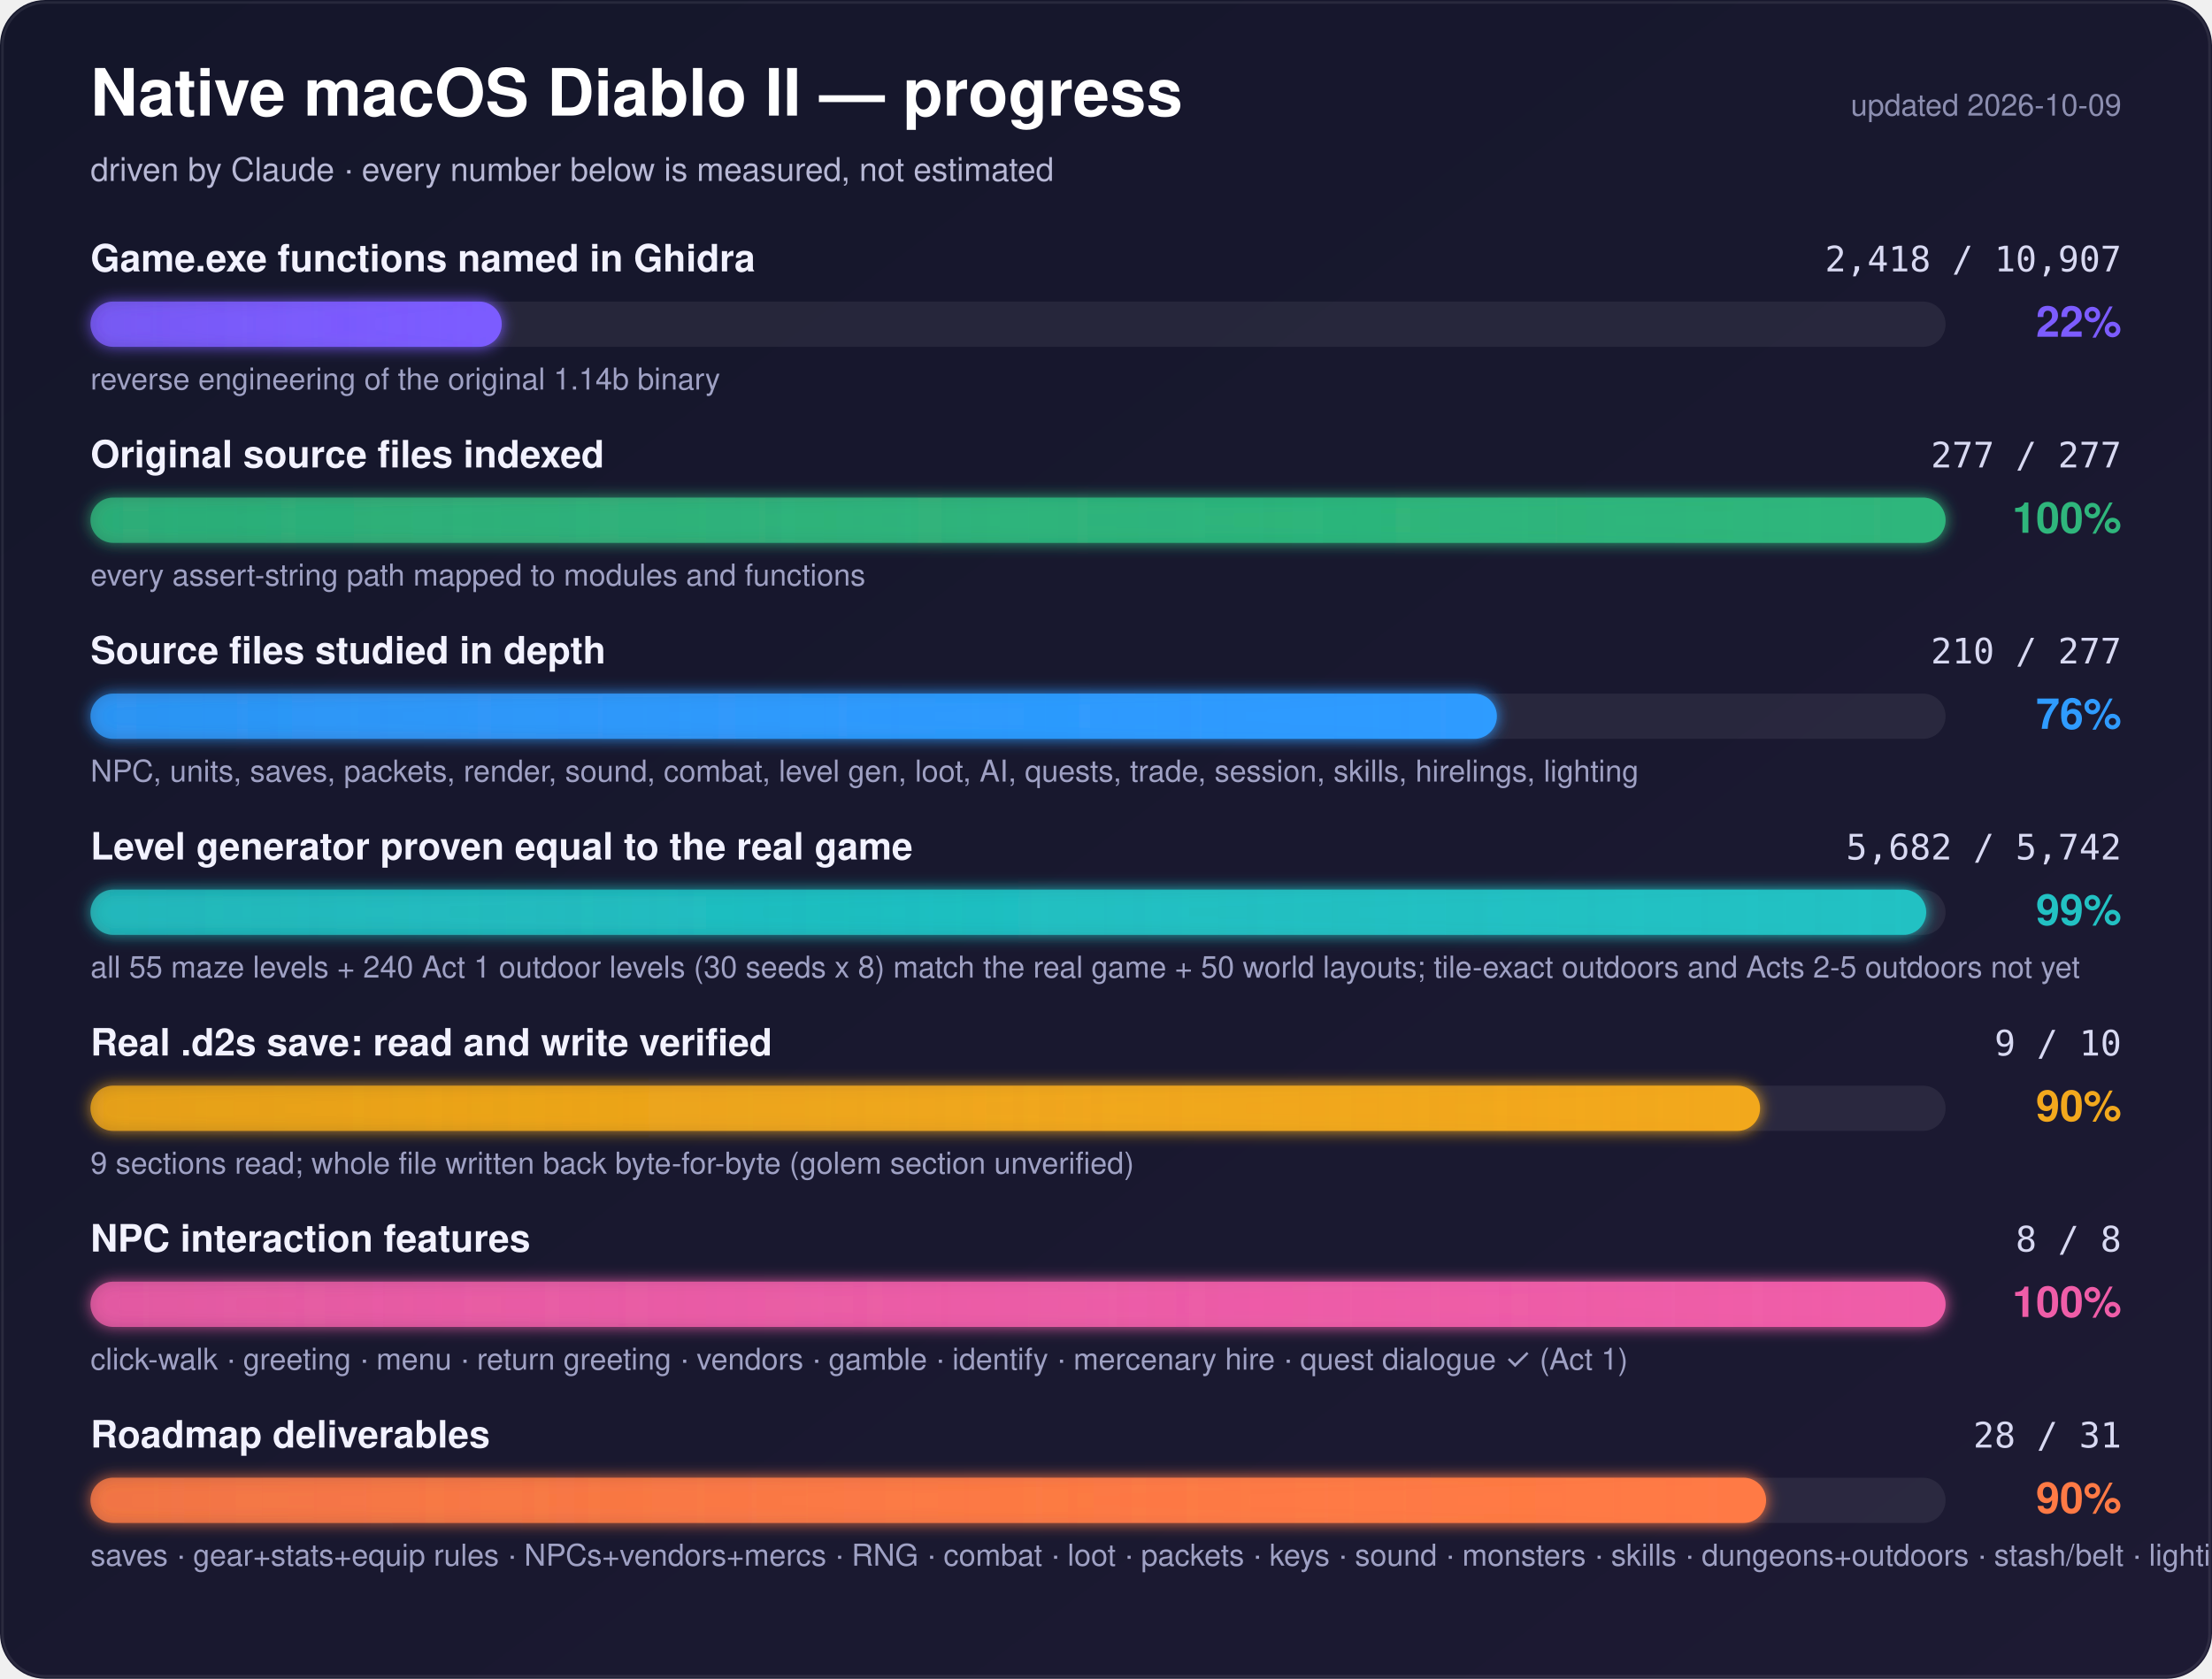
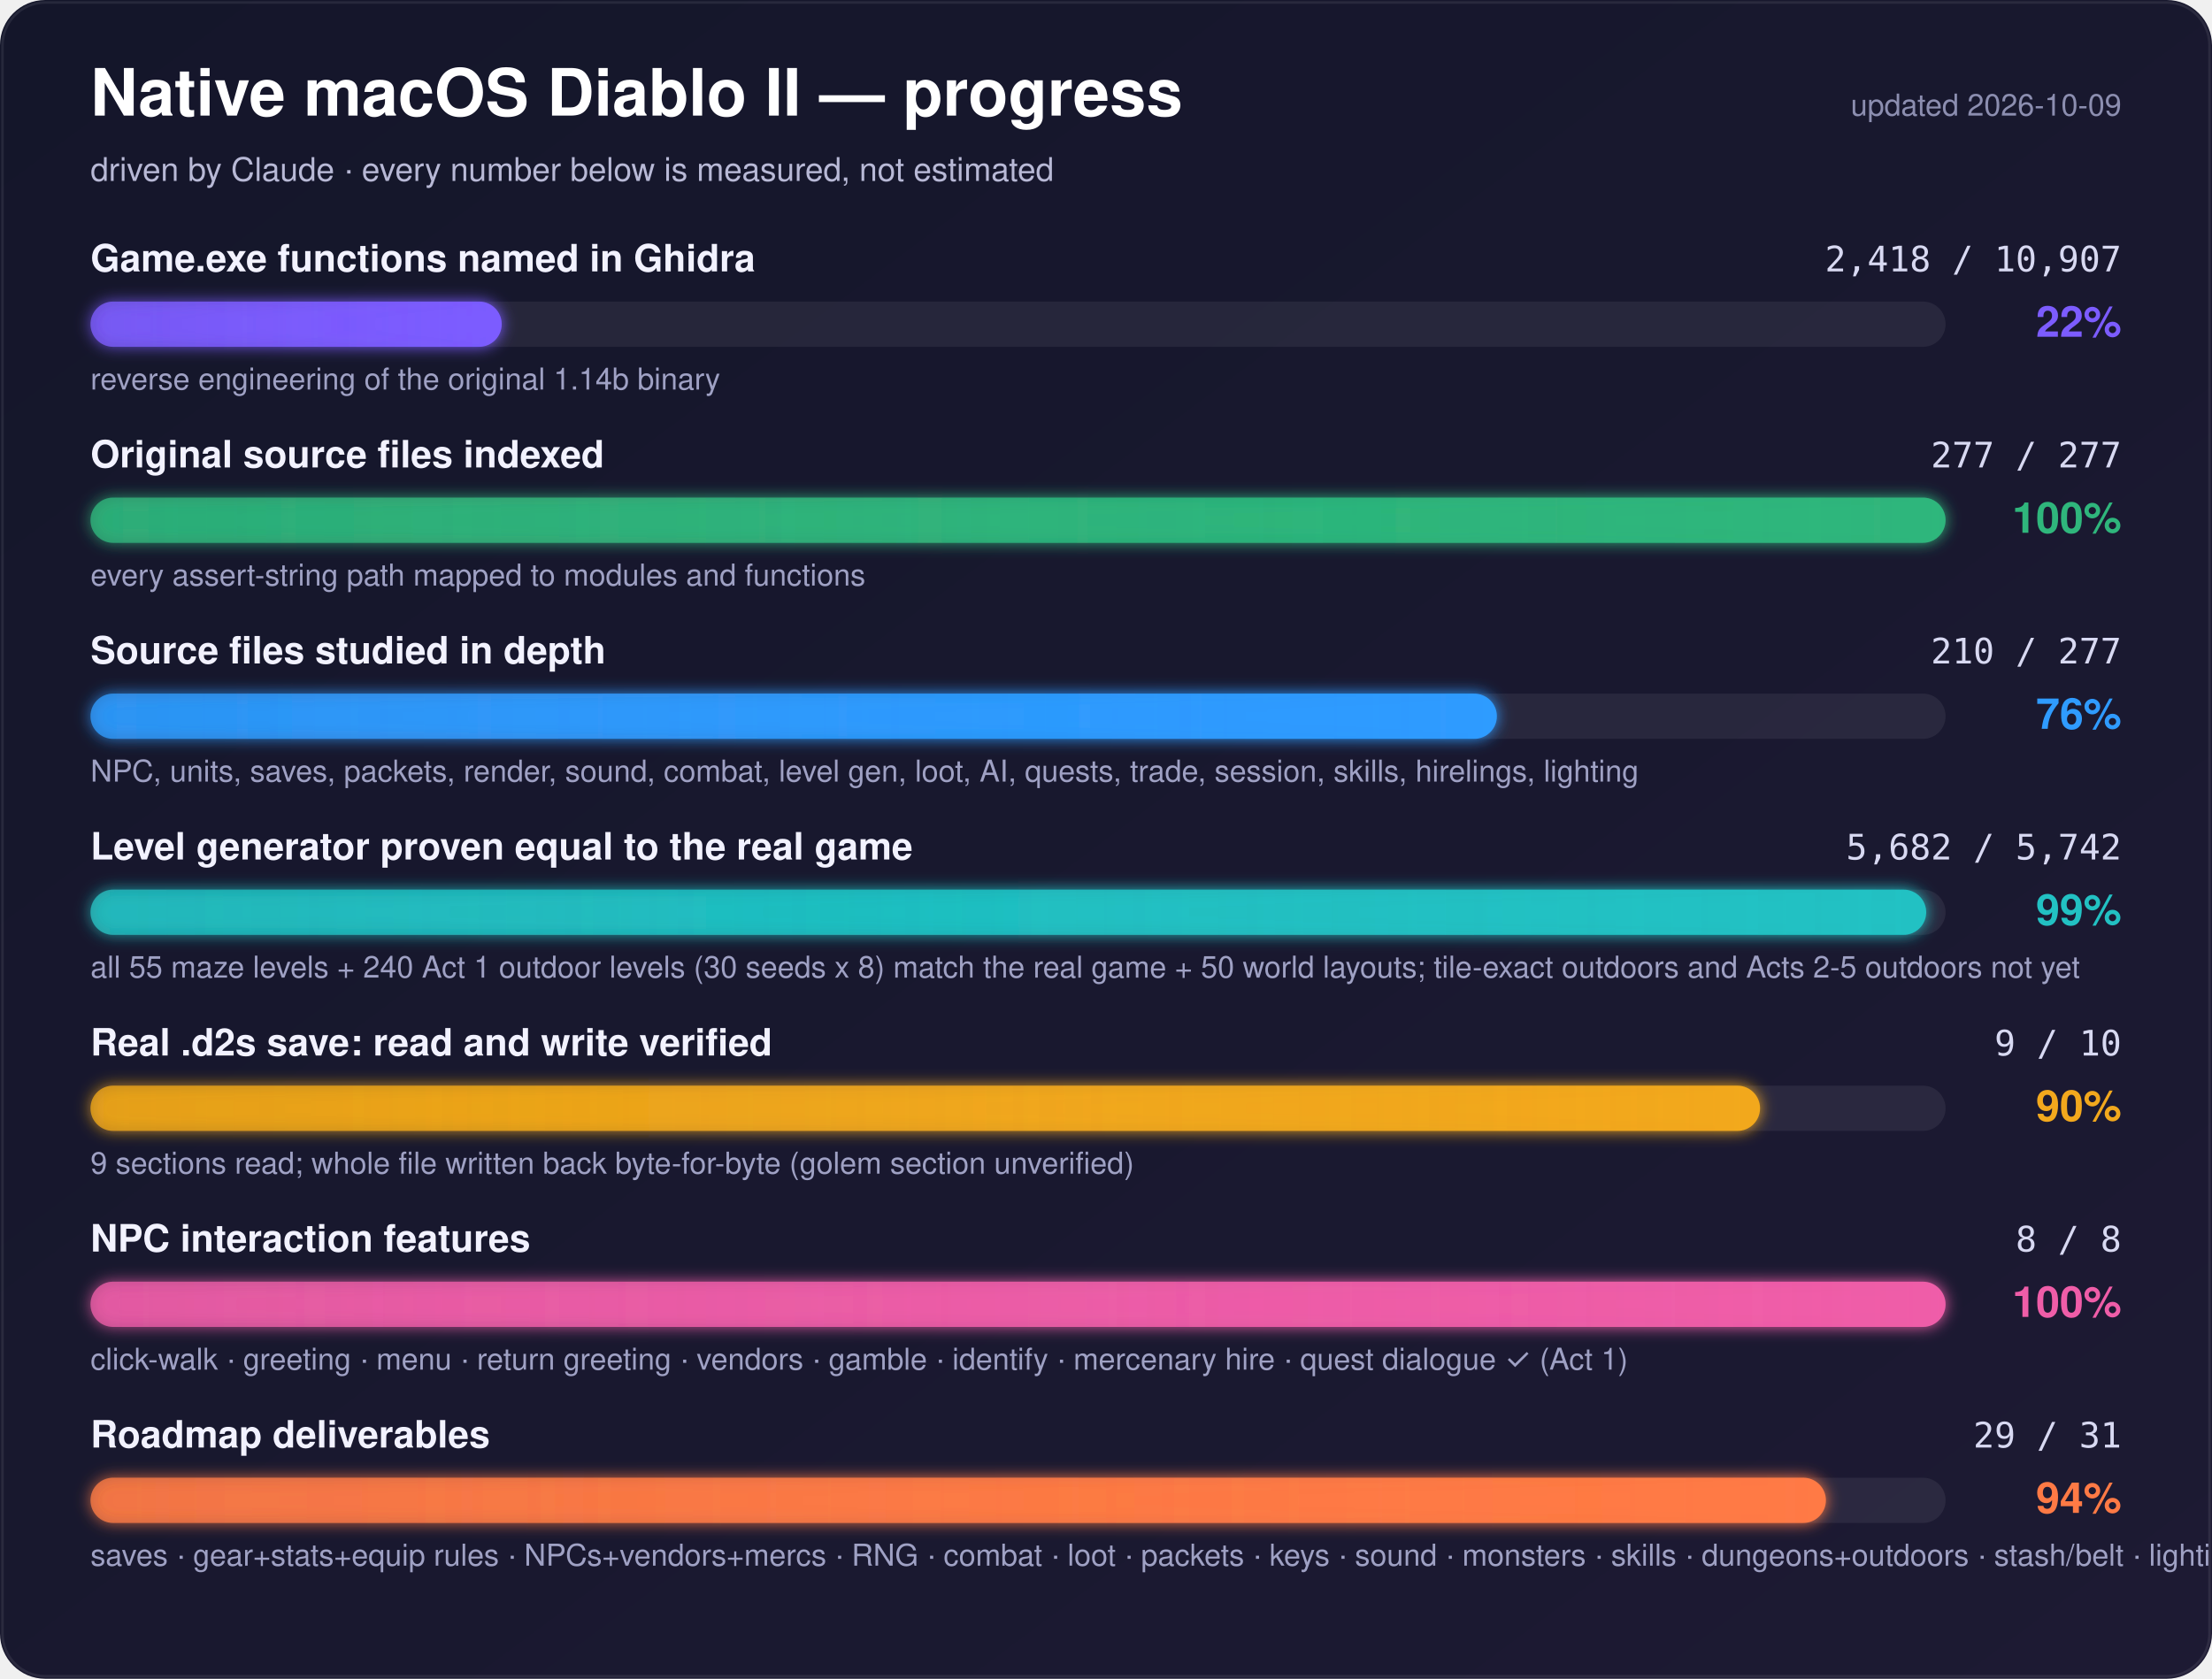
<svg xmlns="http://www.w3.org/2000/svg" width="880" height="668" viewBox="0 0 880 668" role="img" aria-label="Native macOS Diablo II — progress">
  <defs>
    <linearGradient id="bg" x1="0" y1="0" x2="1" y2="1">
      <stop offset="0" stop-color="#14162a" />
      <stop offset="1" stop-color="#1d1a33" />
    </linearGradient>
    <linearGradient id="g0" x1="0" y1="0" x2="1" y2="0">
      <stop offset="0" stop-color="#7c5cff" stop-opacity="0.75" />
      <stop offset="1" stop-color="#7c5cff" />
    </linearGradient>
    <linearGradient id="g1" x1="0" y1="0" x2="1" y2="0">
      <stop offset="0" stop-color="#2fb67c" stop-opacity="0.75" />
      <stop offset="1" stop-color="#2fb67c" />
    </linearGradient>
    <linearGradient id="g2" x1="0" y1="0" x2="1" y2="0">
      <stop offset="0" stop-color="#2f9bff" stop-opacity="0.75" />
      <stop offset="1" stop-color="#2f9bff" />
    </linearGradient>
    <linearGradient id="g3" x1="0" y1="0" x2="1" y2="0">
      <stop offset="0" stop-color="#22c1c3" stop-opacity="0.75" />
      <stop offset="1" stop-color="#22c1c3" />
    </linearGradient>
    <linearGradient id="g4" x1="0" y1="0" x2="1" y2="0">
      <stop offset="0" stop-color="#f2a81d" stop-opacity="0.75" />
      <stop offset="1" stop-color="#f2a81d" />
    </linearGradient>
    <linearGradient id="g5" x1="0" y1="0" x2="1" y2="0">
      <stop offset="0" stop-color="#ef5da8" stop-opacity="0.75" />
      <stop offset="1" stop-color="#ef5da8" />
    </linearGradient>
    <linearGradient id="g6" x1="0" y1="0" x2="1" y2="0">
      <stop offset="0" stop-color="#ff7a45" stop-opacity="0.75" />
      <stop offset="1" stop-color="#ff7a45" />
    </linearGradient>
    <filter id="glow" x="-5%" y="-50%" width="110%" height="200%">
      <feGaussianBlur stdDeviation="3" result="b" />
      <feMerge>
        <feMergeNode in="b" />
        <feMergeNode in="SourceGraphic" />
      </feMerge>
    </filter>
  </defs>
  <rect width="880" height="668" rx="18" fill="url(#bg)" />
  <rect x="1" y="1" width="878" height="666" rx="17" fill="none" stroke="#ffffff" stroke-opacity="0.08" />
  <text x="36" y="46" font-family="-apple-system,Segoe UI,Helvetica,Arial,sans-serif" font-size="26" font-weight="700" fill="#ffffff">Native macOS Diablo II — progress</text>
  <text x="36" y="72" font-family="-apple-system,Segoe UI,Helvetica,Arial,sans-serif" font-size="13" fill="#b8b9d6">driven by Claude · every number below is measured, not estimated</text>
  <text x="844" y="46" text-anchor="end" font-family="-apple-system,Segoe UI,Helvetica,Arial,sans-serif" font-size="12" fill="#8c8eb0">updated 2026-10-09</text>
  <text x="36" y="108" font-family="-apple-system,Segoe UI,Helvetica,Arial,sans-serif" font-size="15" font-weight="600" fill="#f2f2ff">Game.exe functions named in Ghidra</text>
  <text x="844" y="108" text-anchor="end" font-family="ui-monospace,SFMono-Regular,Menlo,monospace" font-size="14" fill="#d8d9f2">2,418 / 10,907</text>
  <rect x="36" y="120" width="738" height="18" rx="9" fill="#ffffff" fill-opacity="0.07" />
  <rect x="36" y="120" width="163.6" height="18" rx="9" fill="url(#g0)" filter="url(#glow)" />
  <text x="844" y="134" text-anchor="end" font-family="-apple-system,Segoe UI,Helvetica,Arial,sans-serif" font-size="17" font-weight="700" fill="#7c5cff">22%</text>
  <text x="36" y="155" font-family="-apple-system,Segoe UI,Helvetica,Arial,sans-serif" font-size="12" fill="#9fa1c4">reverse engineering of the original 1.14b binary</text>
  <text x="36" y="186" font-family="-apple-system,Segoe UI,Helvetica,Arial,sans-serif" font-size="15" font-weight="600" fill="#f2f2ff">Original source files indexed</text>
  <text x="844" y="186" text-anchor="end" font-family="ui-monospace,SFMono-Regular,Menlo,monospace" font-size="14" fill="#d8d9f2">277 / 277</text>
  <rect x="36" y="198" width="738" height="18" rx="9" fill="#ffffff" fill-opacity="0.07" />
  <rect x="36" y="198" width="738.0" height="18" rx="9" fill="url(#g1)" filter="url(#glow)" />
  <text x="844" y="212" text-anchor="end" font-family="-apple-system,Segoe UI,Helvetica,Arial,sans-serif" font-size="17" font-weight="700" fill="#2fb67c">100%</text>
  <text x="36" y="233" font-family="-apple-system,Segoe UI,Helvetica,Arial,sans-serif" font-size="12" fill="#9fa1c4">every assert-string path mapped to modules and functions</text>
  <text x="36" y="264" font-family="-apple-system,Segoe UI,Helvetica,Arial,sans-serif" font-size="15" font-weight="600" fill="#f2f2ff">Source files studied in depth</text>
  <text x="844" y="264" text-anchor="end" font-family="ui-monospace,SFMono-Regular,Menlo,monospace" font-size="14" fill="#d8d9f2">210 / 277</text>
  <rect x="36" y="276" width="738" height="18" rx="9" fill="#ffffff" fill-opacity="0.07" />
  <rect x="36" y="276" width="559.5" height="18" rx="9" fill="url(#g2)" filter="url(#glow)" />
  <text x="844" y="290" text-anchor="end" font-family="-apple-system,Segoe UI,Helvetica,Arial,sans-serif" font-size="17" font-weight="700" fill="#2f9bff">76%</text>
  <text x="36" y="311" font-family="-apple-system,Segoe UI,Helvetica,Arial,sans-serif" font-size="12" fill="#9fa1c4">NPC, units, saves, packets, render, sound, combat, level gen, loot, AI, quests, trade, session, skills, hirelings, lighting</text>
  <text x="36" y="342" font-family="-apple-system,Segoe UI,Helvetica,Arial,sans-serif" font-size="15" font-weight="600" fill="#f2f2ff">Level generator proven equal to the real game</text>
  <text x="844" y="342" text-anchor="end" font-family="ui-monospace,SFMono-Regular,Menlo,monospace" font-size="14" fill="#d8d9f2">5,682 / 5,742</text>
  <rect x="36" y="354" width="738" height="18" rx="9" fill="#ffffff" fill-opacity="0.07" />
  <rect x="36" y="354" width="730.3" height="18" rx="9" fill="url(#g3)" filter="url(#glow)" />
  <text x="844" y="368" text-anchor="end" font-family="-apple-system,Segoe UI,Helvetica,Arial,sans-serif" font-size="17" font-weight="700" fill="#22c1c3">99%</text>
  <text x="36" y="389" font-family="-apple-system,Segoe UI,Helvetica,Arial,sans-serif" font-size="12" fill="#9fa1c4">all 55 maze levels + 240 Act 1 outdoor levels (30 seeds x 8) match the real game + 50 world layouts; tile-exact outdoors and Acts 2-5 outdoors not yet</text>
  <text x="36" y="420" font-family="-apple-system,Segoe UI,Helvetica,Arial,sans-serif" font-size="15" font-weight="600" fill="#f2f2ff">Real .d2s save: read and write verified</text>
  <text x="844" y="420" text-anchor="end" font-family="ui-monospace,SFMono-Regular,Menlo,monospace" font-size="14" fill="#d8d9f2">9 / 10</text>
  <rect x="36" y="432" width="738" height="18" rx="9" fill="#ffffff" fill-opacity="0.07" />
  <rect x="36" y="432" width="664.2" height="18" rx="9" fill="url(#g4)" filter="url(#glow)" />
  <text x="844" y="446" text-anchor="end" font-family="-apple-system,Segoe UI,Helvetica,Arial,sans-serif" font-size="17" font-weight="700" fill="#f2a81d">90%</text>
  <text x="36" y="467" font-family="-apple-system,Segoe UI,Helvetica,Arial,sans-serif" font-size="12" fill="#9fa1c4">9 sections read; whole file written back byte-for-byte (golem section unverified)</text>
  <text x="36" y="498" font-family="-apple-system,Segoe UI,Helvetica,Arial,sans-serif" font-size="15" font-weight="600" fill="#f2f2ff">NPC interaction features</text>
  <text x="844" y="498" text-anchor="end" font-family="ui-monospace,SFMono-Regular,Menlo,monospace" font-size="14" fill="#d8d9f2">8 / 8</text>
  <rect x="36" y="510" width="738" height="18" rx="9" fill="#ffffff" fill-opacity="0.07" />
  <rect x="36" y="510" width="738.0" height="18" rx="9" fill="url(#g5)" filter="url(#glow)" />
  <text x="844" y="524" text-anchor="end" font-family="-apple-system,Segoe UI,Helvetica,Arial,sans-serif" font-size="17" font-weight="700" fill="#ef5da8">100%</text>
  <text x="36" y="545" font-family="-apple-system,Segoe UI,Helvetica,Arial,sans-serif" font-size="12" fill="#9fa1c4">click-walk · greeting · menu · return greeting · vendors · gamble · identify · mercenary hire · quest dialogue ✓ (Act 1)</text>
  <text x="36" y="576" font-family="-apple-system,Segoe UI,Helvetica,Arial,sans-serif" font-size="15" font-weight="600" fill="#f2f2ff">Roadmap deliverables</text>
-   <text x="844" y="576" text-anchor="end" font-family="ui-monospace,SFMono-Regular,Menlo,monospace" font-size="14" fill="#d8d9f2">28 / 31</text>
+   <text x="844" y="576" text-anchor="end" font-family="ui-monospace,SFMono-Regular,Menlo,monospace" font-size="14" fill="#d8d9f2">29 / 31</text>
  <rect x="36" y="588" width="738" height="18" rx="9" fill="#ffffff" fill-opacity="0.07" />
-   <rect x="36" y="588" width="666.6" height="18" rx="9" fill="url(#g6)" filter="url(#glow)" />
-   <text x="844" y="602" text-anchor="end" font-family="-apple-system,Segoe UI,Helvetica,Arial,sans-serif" font-size="17" font-weight="700" fill="#ff7a45">90%</text>
+   <rect x="36" y="588" width="690.4" height="18" rx="9" fill="url(#g6)" filter="url(#glow)" />
+   <text x="844" y="602" text-anchor="end" font-family="-apple-system,Segoe UI,Helvetica,Arial,sans-serif" font-size="17" font-weight="700" fill="#ff7a45">94%</text>
  <text x="36" y="623" font-family="-apple-system,Segoe UI,Helvetica,Arial,sans-serif" font-size="12" fill="#9fa1c4">saves · gear+stats+equip rules · NPCs+vendors+mercs · RNG · combat · loot · packets · keys · sound · monsters · skills · dungeons+outdoors · stash/belt · lighting · waypoints · objects · automap · Mac app · perf ✓ | quests · classes · outdoor tiles · multiplayer</text>
</svg>
